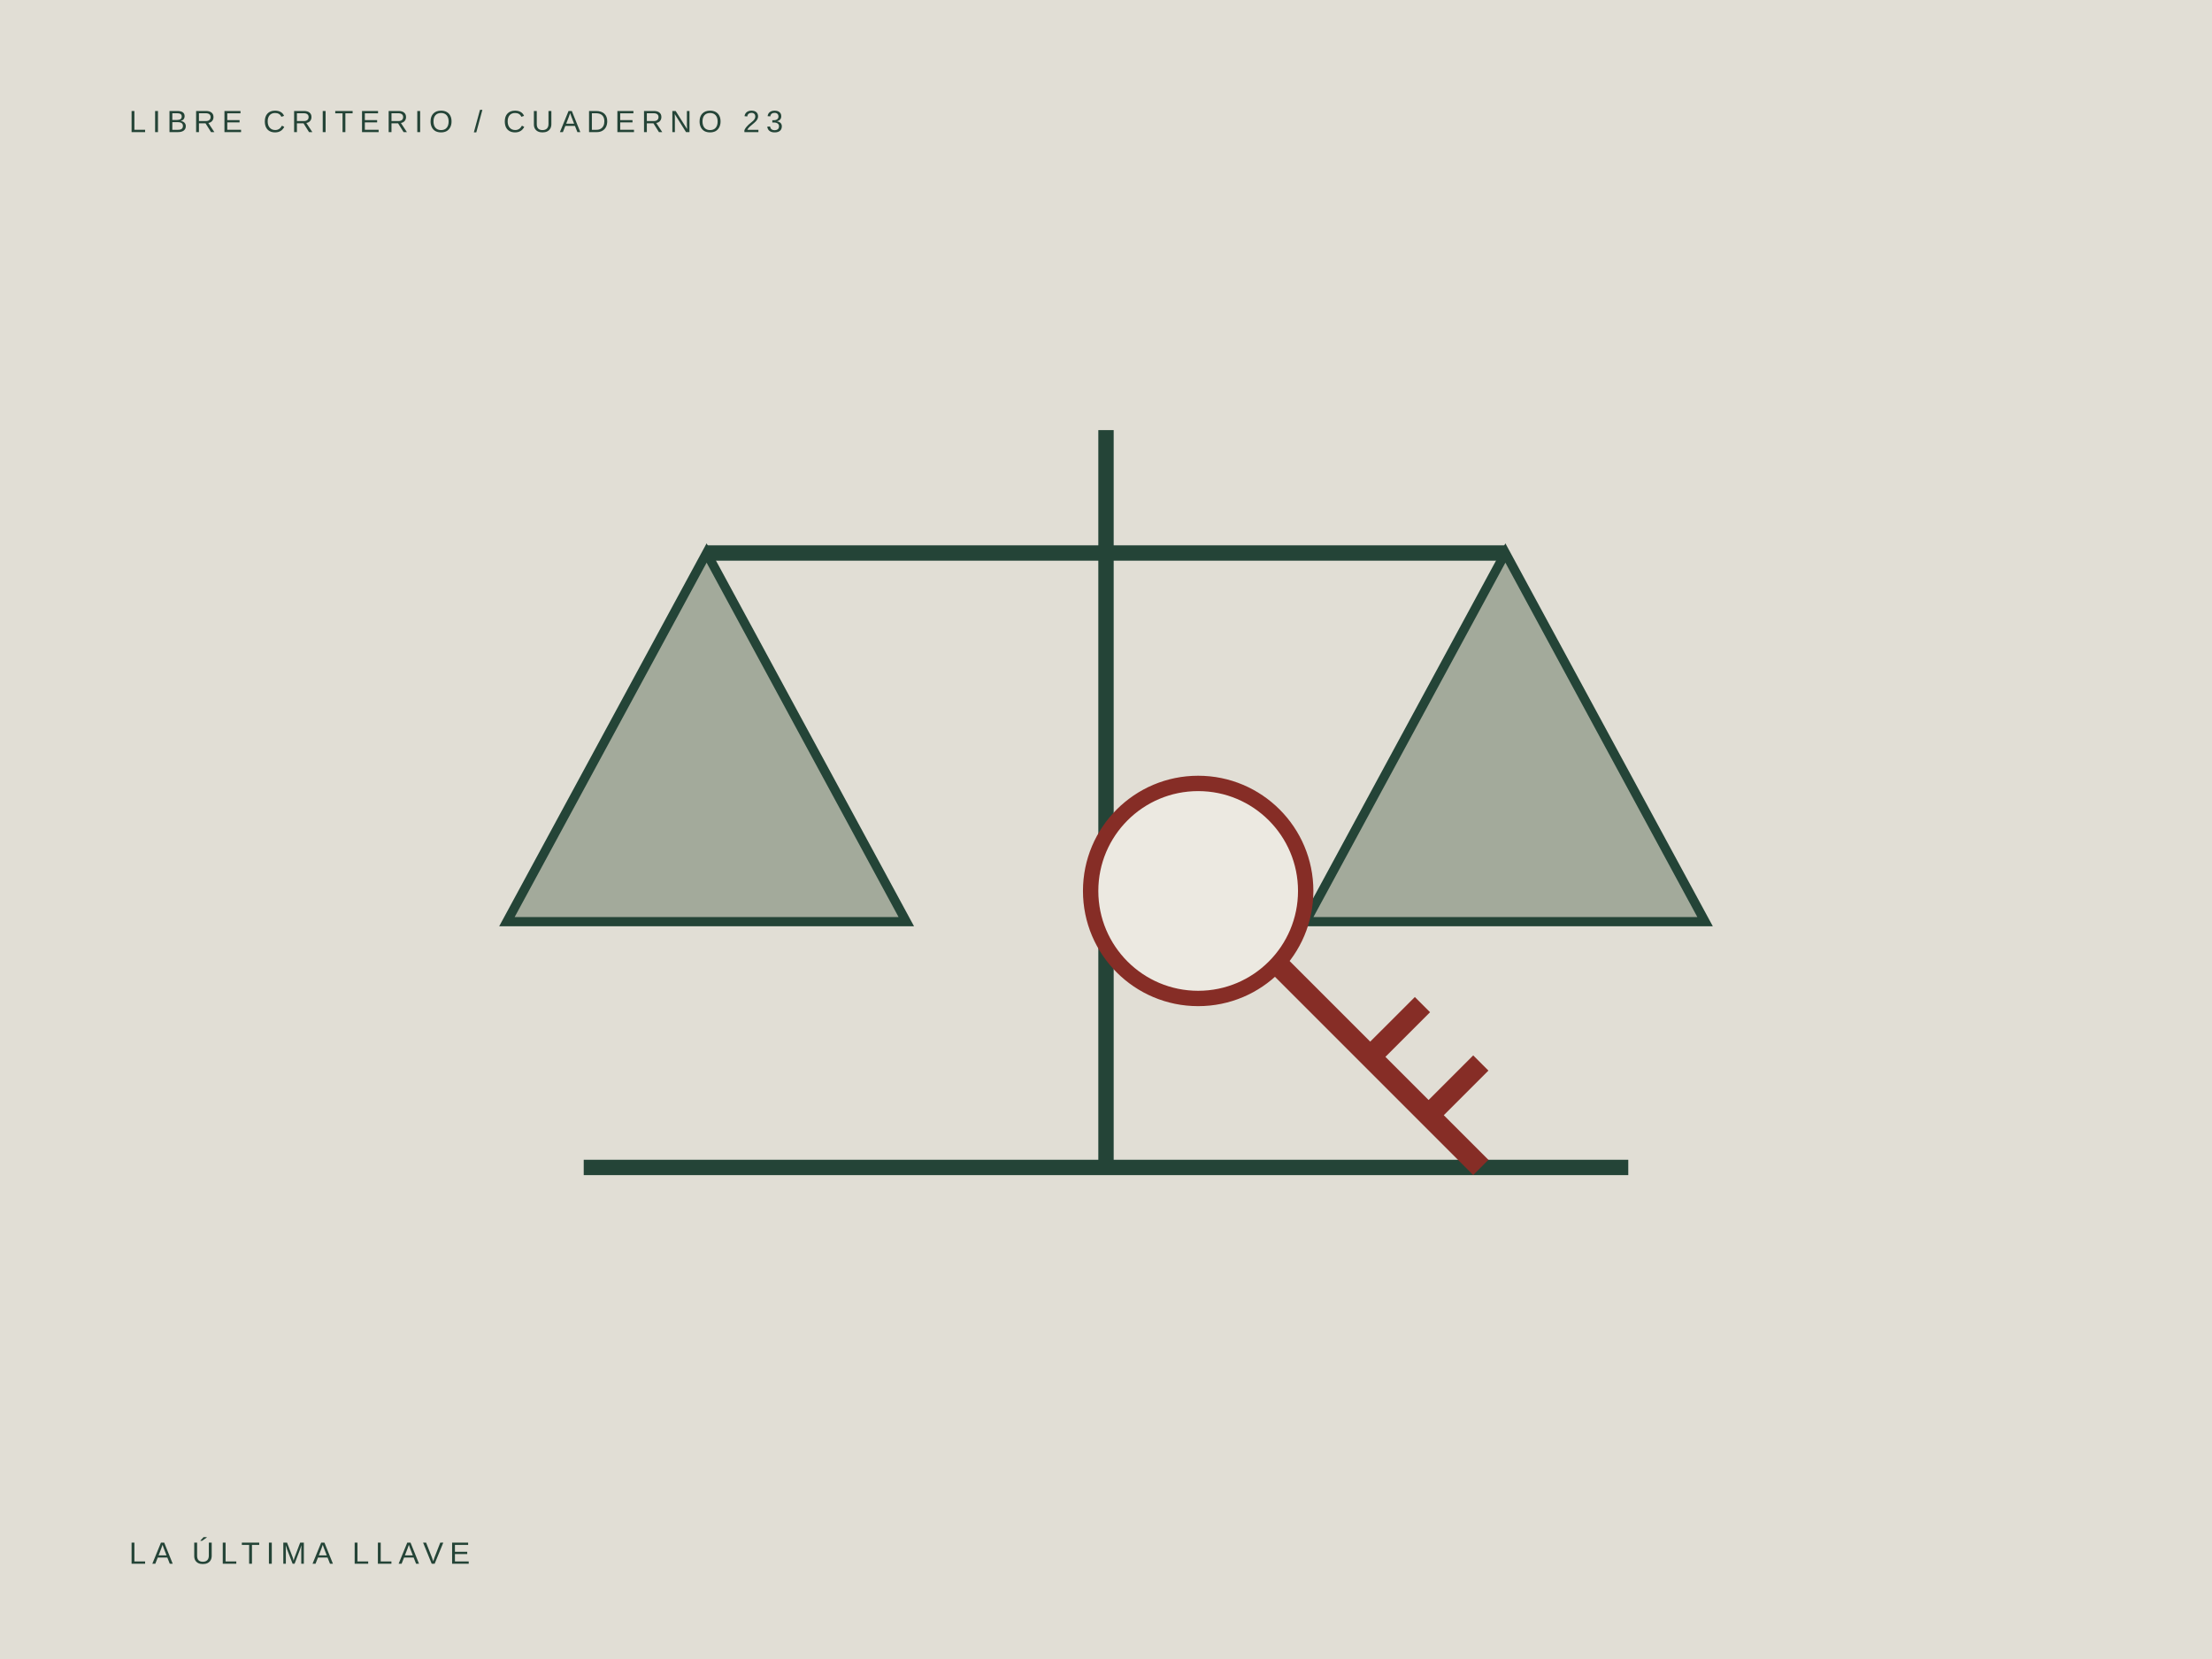
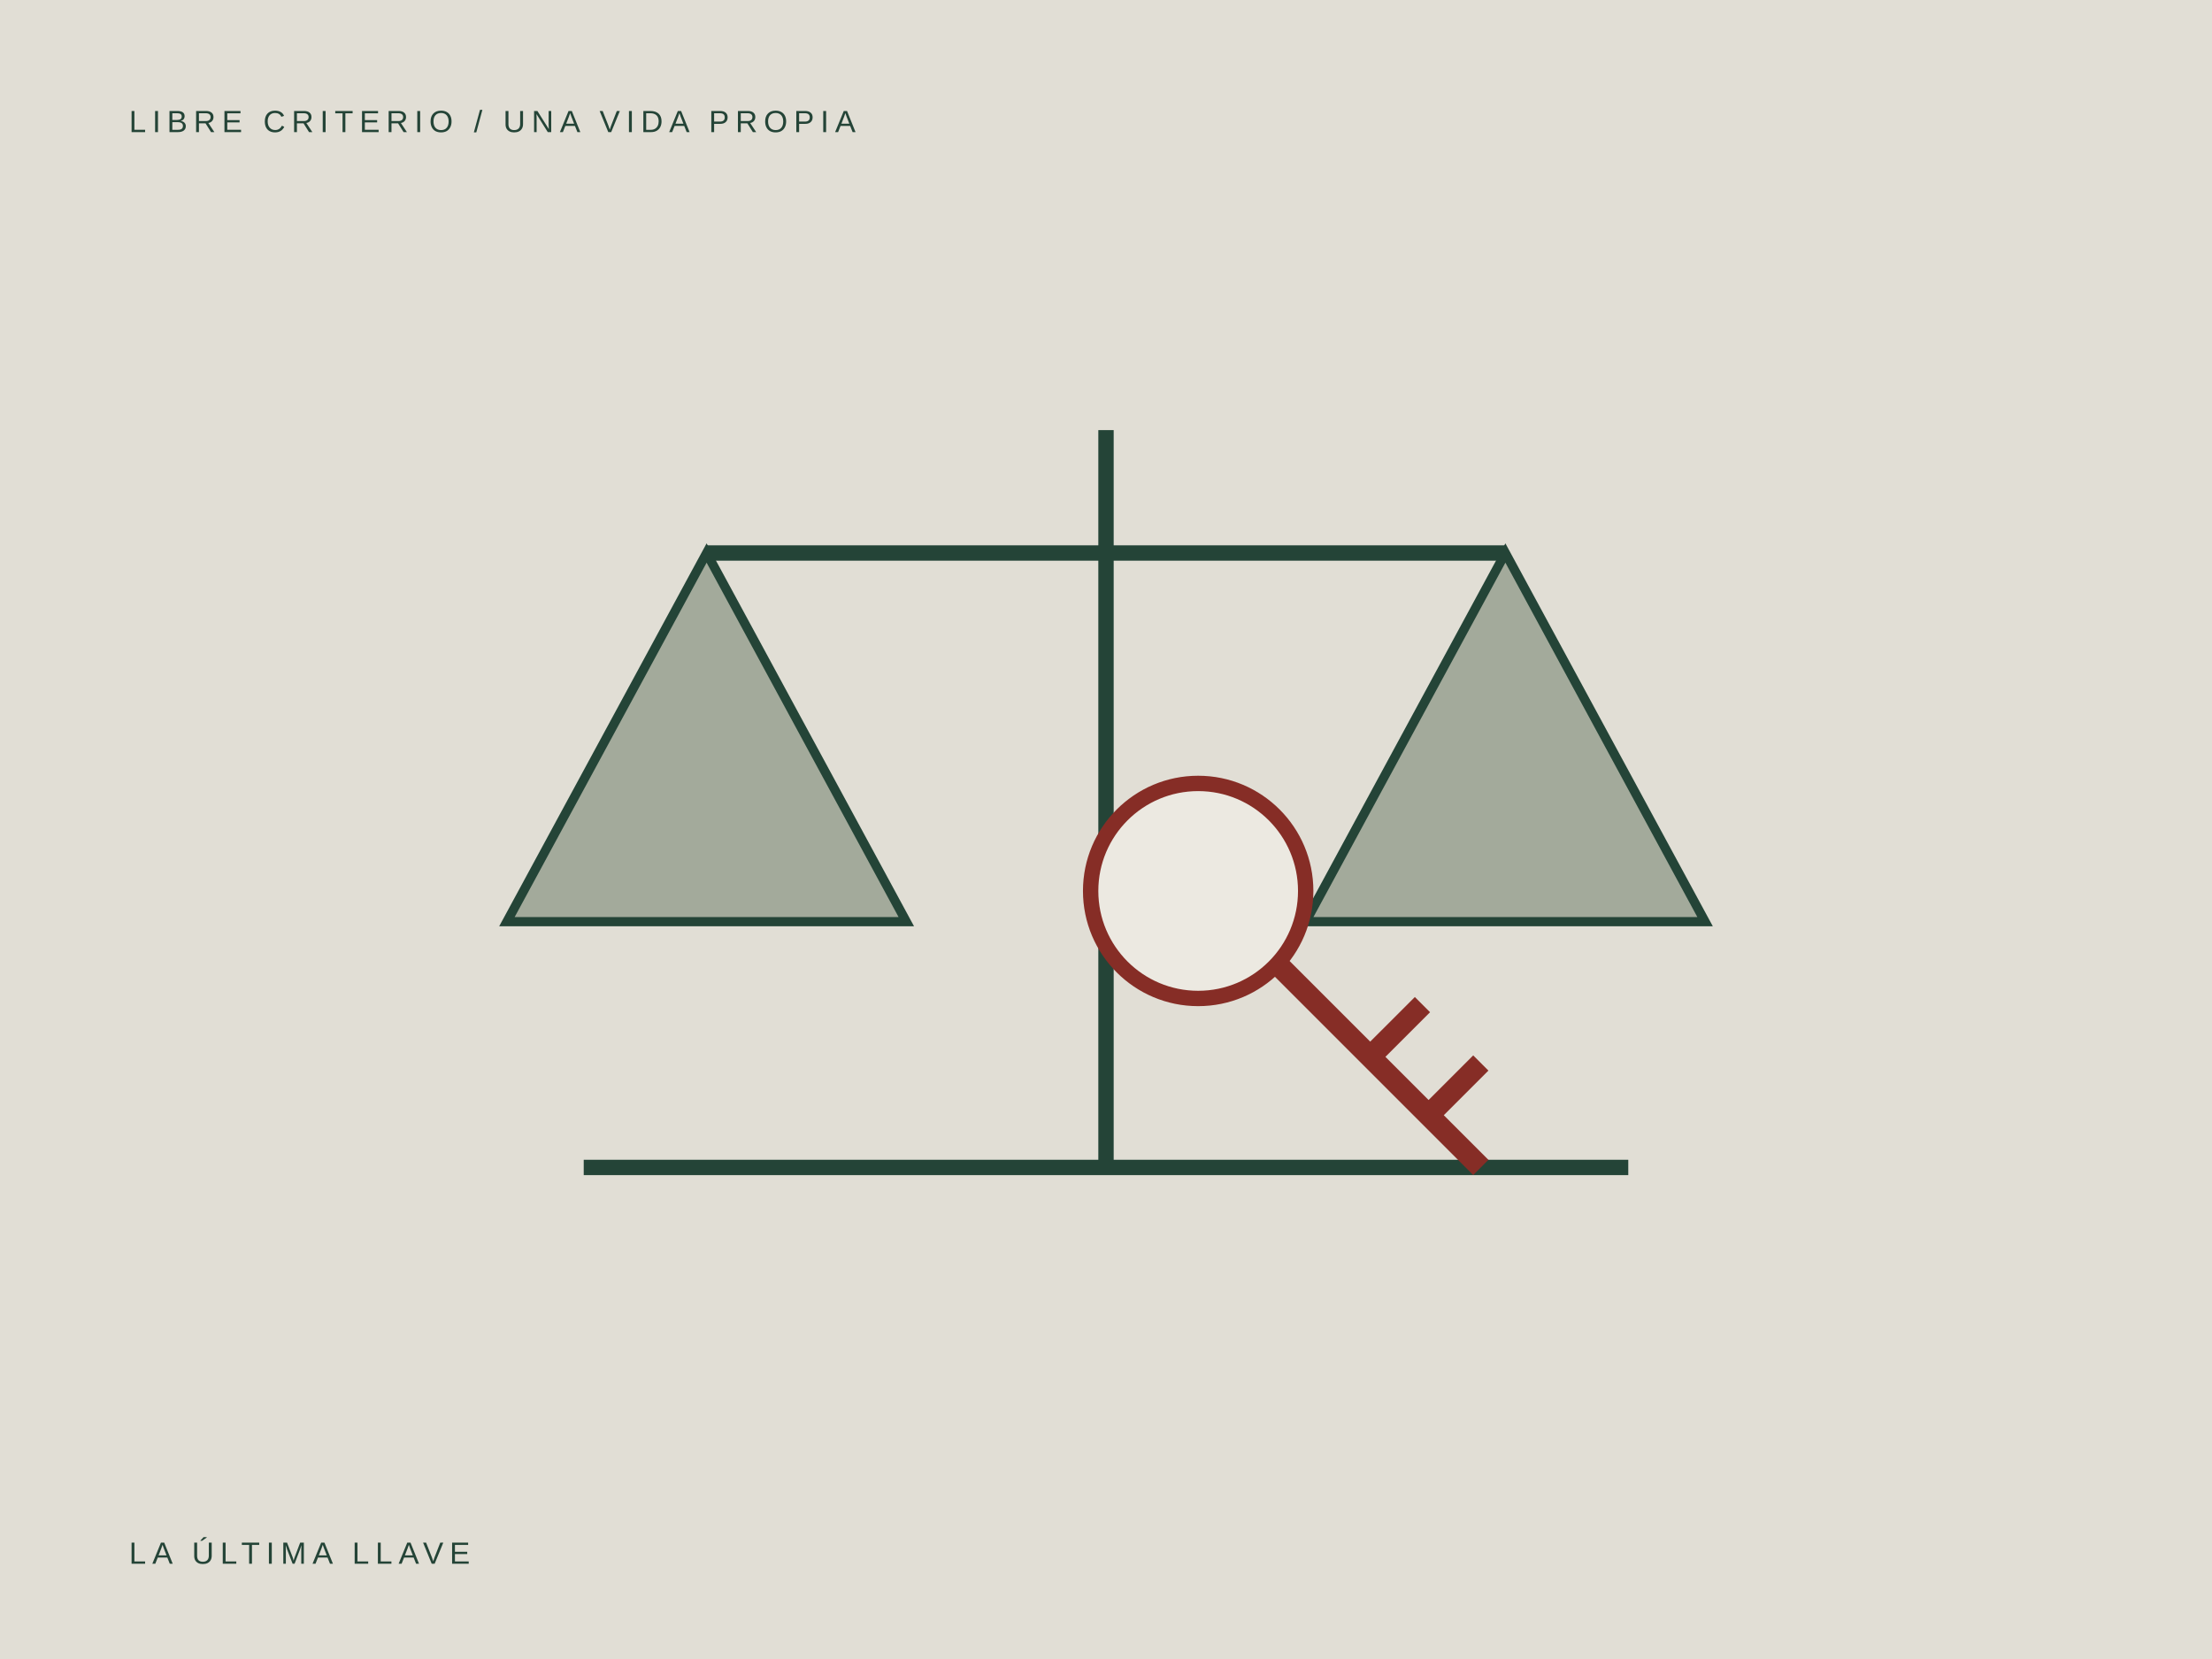
<svg xmlns="http://www.w3.org/2000/svg" viewBox="0 0 720 540" width="720" height="540" role="img" aria-label="LA ÚLTIMA LLAVE">
  <rect width="720" height="540" fill="#e1ded5" />
  <path d="M190 380h340M360 140v240M230 180h260" stroke="#244437" stroke-width="5" />
  <path d="m230 180-65 120h130Zm260 0-65 120h130Z" fill="#a3aa9b" stroke="#244437" stroke-width="3" />
  <circle cx="390" cy="290" r="35" fill="#ece9e1" stroke="#862d26" stroke-width="5" />
  <path d="m417 315 65 65m-17-17 17-17m-36-2 17-17" fill="none" stroke="#862d26" stroke-width="7" />
-   <text x="42" y="43" fill="#244437" font-family="Arial" font-size="10" letter-spacing="2">LIBRE CRITERIO / CUADERNO 23</text>
+   <text x="42" y="43" fill="#244437" font-family="Arial" font-size="10" letter-spacing="2">LIBRE CRITERIO / UNA VIDA PROPIA</text>
  <text x="42" y="509" fill="#244437" font-family="Arial" font-size="10" letter-spacing="2">LA ÚLTIMA LLAVE</text>
</svg>
